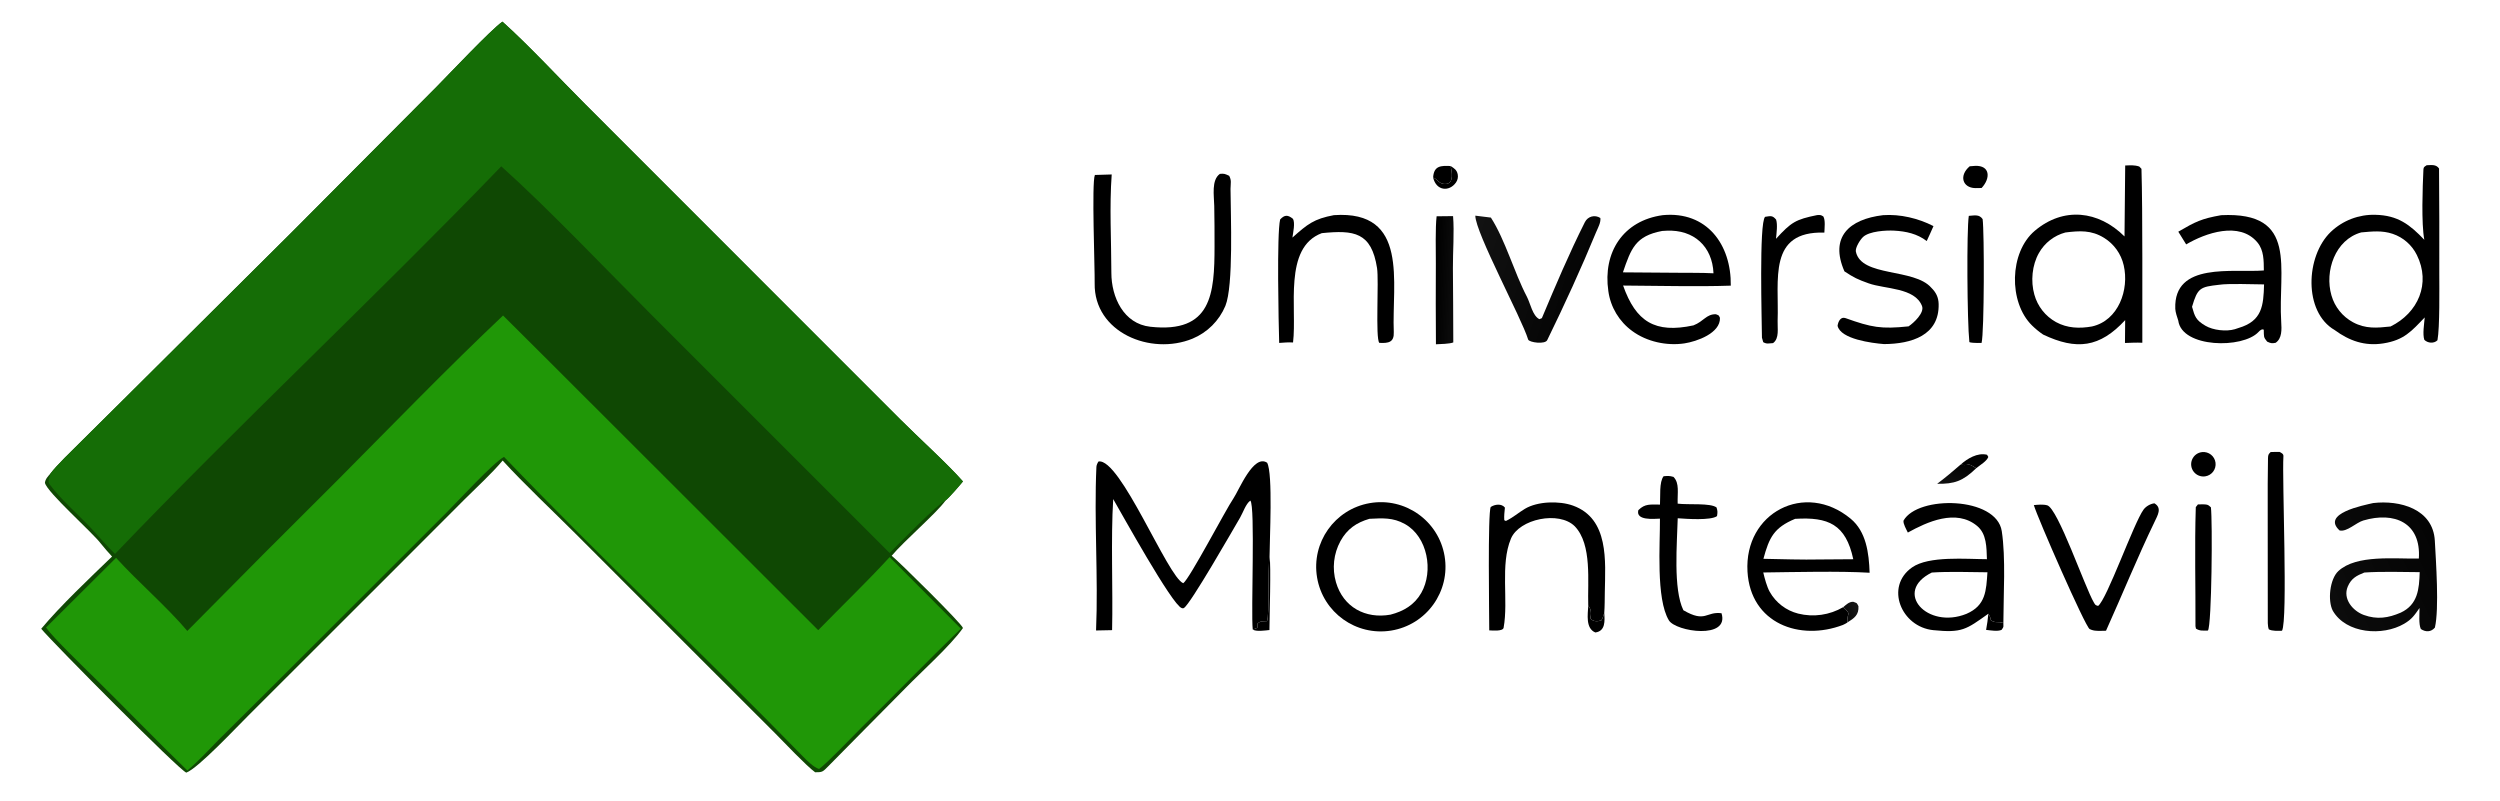
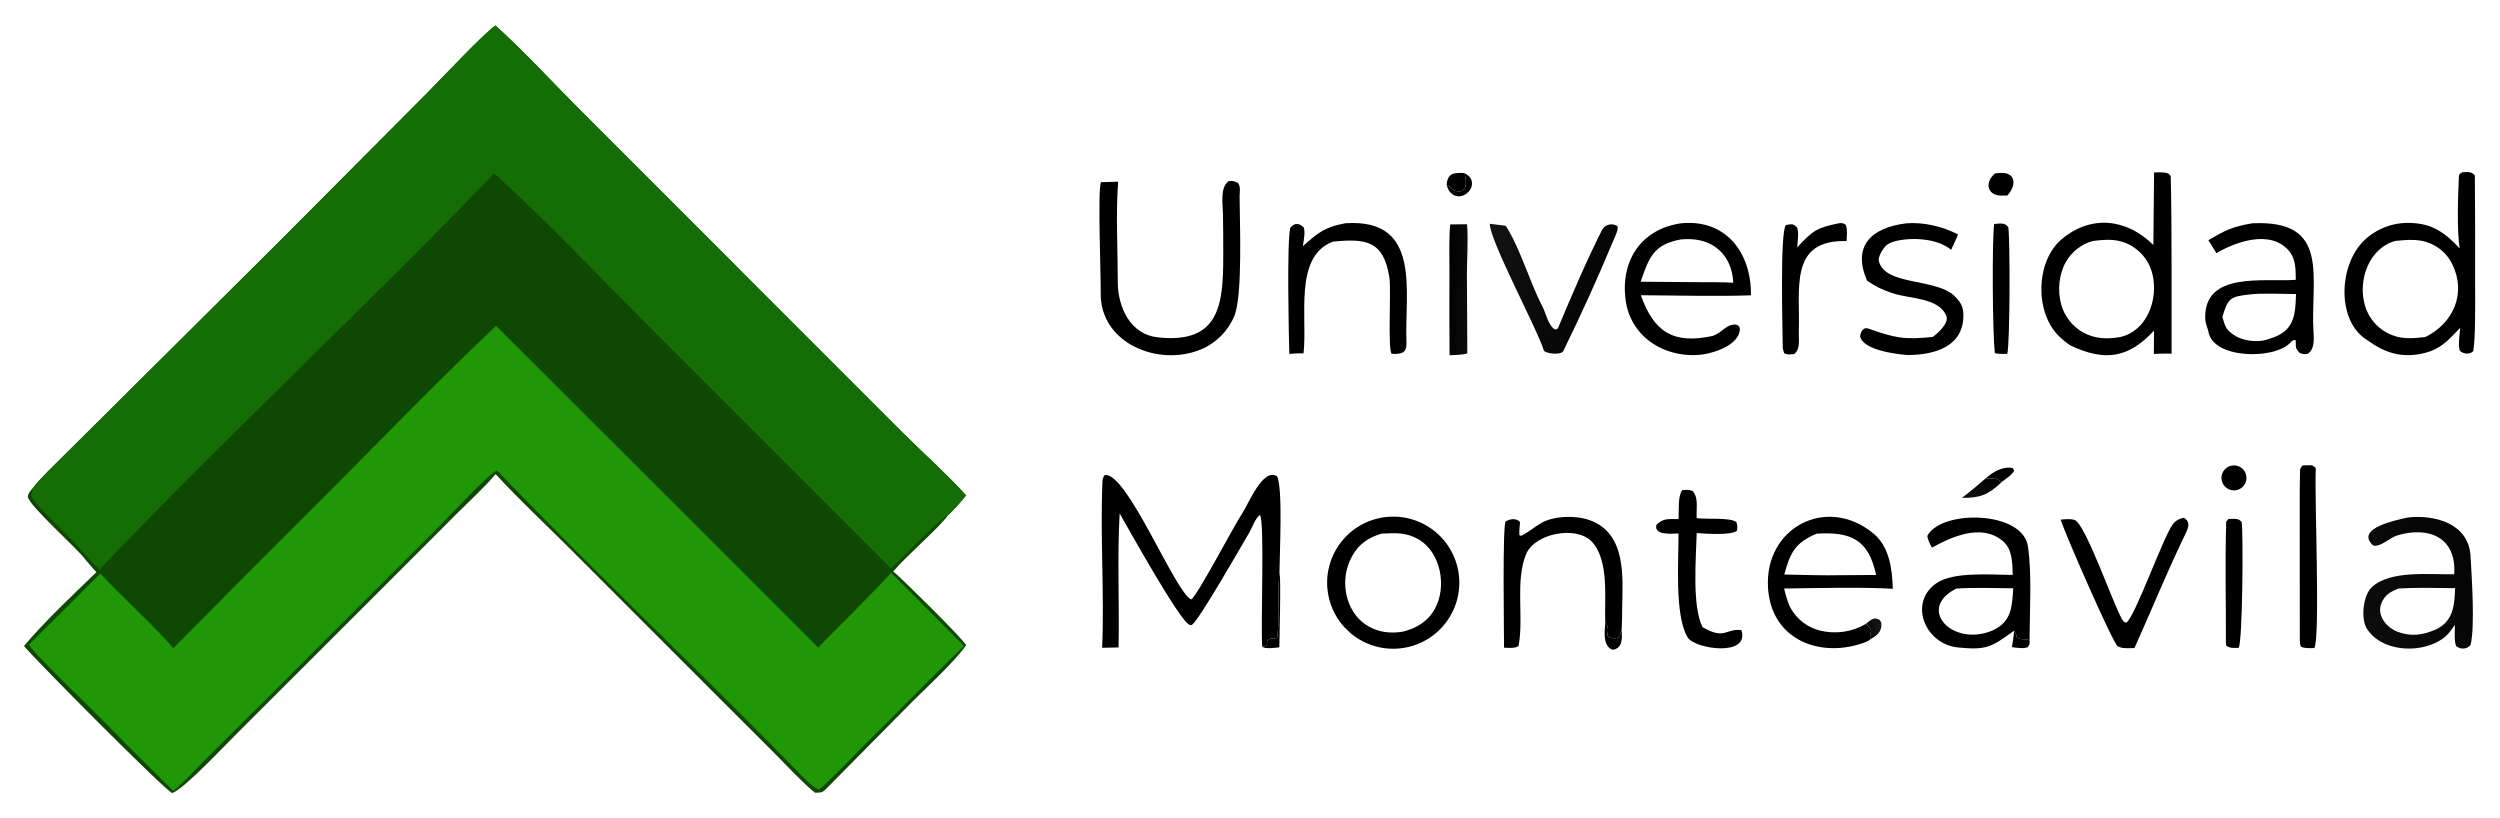
- <svg xmlns="http://www.w3.org/2000/svg" width="9145" height="2928" viewBox="0 0 9145 2928">
+ <svg xmlns="http://www.w3.org/2000/svg" width="8947" height="2927" viewBox="65 -12 8947 2927">
  <path fill="#0f4803" d="M1837.952 79.228c95.72 85.71 209.157 208.343 302.21 301.4l613.028 613.316 539.196 539.354c64.473 64.632 175.686 165.543 230.065 227.8-10.863 13.478-49.7 58.69-63.344 69.355-31.247 44.885-151.948 148.297-197.314 202.424 26.405 21.02 257.451 249.092 260.74 264.42-45.153 64.448-152.75 160.646-211.383 220.956-94.33 94.449-187.317 190.287-281.5 284.883-20.056 20.12-20.923 22.164-47.9 21.837-32.016-23.342-113.978-109.792-145.682-141.901l-232.748-232.408-498.085-498.43c-81.667-81.672-191.13-184.692-266.58-267.575-39.884 47.895-95.949 98.701-140.938 143.717l-269.56 269.833-518.449 518.042c-40.578 39.896-185.243 194.785-228.236 209.998-24.119-7.296-486.773-473.255-530.72-526.188 69.386-83.489 179.182-187.26 259.138-264.24-6.39-6.215-35.111-39.617-40.075-46.275-30.707-41.27-198.294-188.945-205.442-223.345 1.446-14.493 11.46-23.8 20.945-34.956 22.61-29.689 77.438-82.589 105.669-110.449l159.195-157.873 615.607-611.945 531.417-533.721c45.167-45.605 200.19-210.29 240.746-238.029" />
  <path fill="#156d06" d="M1837.952 79.228c95.72 85.71 209.157 208.343 302.21 301.4l613.028 613.316 539.196 539.354c64.473 64.632 175.686 165.543 230.065 227.8-10.863 13.478-49.7 58.69-63.344 69.355-24.785 8.392-180.087 167.648-204.757 192.397l-866.797-866.772c-170.729-170.661-377.727-389.214-553.887-547.68-459.759 477.073-955.615 939.86-1412.886 1417.806-31.12-29.69-58.15-62.813-88.642-95.12-49.406-52.343-108.452-102.626-151.342-160.303-7.266-9.765.616-25.681 4.522-39.536 22.61-29.689 77.438-82.589 105.669-110.449l159.195-157.873 615.607-611.945 531.417-533.721c45.167-45.605 200.19-210.29 240.746-238.029" />
  <path fill="#209707" d="M1840.226 1154.159c1.783.476 1085.263 1084.07 1152.78 1151.07 85.903-88.166 178.352-176.922 261.278-267.264l260.494 261.523c-122.37 118.821-241.68 241.879-363.085 361.534-31.377 30.932-127.065 132.005-155.53 151.846-19.96-5.708-46.184-32.6-61.087-47.927-358.226-367.962-736.51-723.198-1091.398-1093.695-36.973 18.745-171.187 164.769-211.86 205.221l-647.271 646.268-184.319 183.025c-39.112 39.208-72.064 76.912-114.905 112.735-112.868-109.562-224.583-225.602-336.895-336.228-38.4-37.835-154.794-150.195-180.127-186.737l256.23-255.014c80.918 89.083 184.442 177.381 260.678 267.51a75583 75583 0 0 1 554.83-556.874c192.853-194.103 402.236-410.203 600.187-596.993" />
  <path d="M7773.984 605.376c18.797-.575 33.373-2.224 51.303 3.727q3.436 3.547 8.197 8.47c4.777 156.351 2.617 495.292 3.157 636.236-20.564-1.176-42.78.057-63.492.803l.72-83.628c-92.922 100.58-177.845 110.963-300.15 52.832a291.7 291.7 0 0 1-40.604-33.283c-86.493-85.047-83.27-267.417 10.176-346.332 104.832-88.529 232.96-74.114 328.157 20.676zm-121.503 588.818c96.636-21.566 136.897-134.449 116.006-223.852a159.42 159.42 0 0 0-72.031-100.378c-46.756-28.861-89.127-25.942-141.38-19.523a158.03 158.03 0 0 0-96.636 74.971c-25.276 44.293-30.642 103.367-16.785 152.163a164.94 164.94 0 0 0 79.23 100.662c41.455 22.559 86.05 24.06 131.596 15.957" />
  <path d="M8876.866 604.421c17.898-.463 34.208-3.859 45.17 11.966.98 128.305 1.275 256.614.899 384.923.033 51.033 2.077 196.952-6.691 243.326-12.613 12.794-35.32 11.04-48.048-1.55-6.97-20.672-.475-58.332 1.407-81.949-48.441 50.437-75.533 83.03-151.294 94.985-67.729 10.69-124.022-9.118-178.09-48.785-114.37-66.164-106.829-270.03-14.234-359.062 43.877-41.808 102.69-64.319 163.286-62.513 82.288 1.827 125.805 35.887 178.876 91.386-11.305-59.932-6.25-192.678-3.272-257.2.441-9.677 4.384-10.198 11.991-15.527m-132.333 589.897c101.234-49.75 147.891-157.372 96.457-261.263-17.947-36.657-49.832-64.619-88.522-77.664-38.642-12.975-75.058-8.828-115.057-5.244-95.426 26.394-134.689 141.8-108.955 230.5a162.28 162.28 0 0 0 78.902 98.222c46.232 24.804 87.344 20.746 137.175 15.45" />
  <path d="M5010.16 1840.497c129.306-22.704 252.347 64.203 274.138 193.607 21.775 129.404-66.06 251.775-195.677 272.598-128.292 20.627-249.19-66.084-270.752-194.164-21.561-128.095 64.31-249.566 192.291-272.041m76.301 407.874c47.738-12.284 87.377-35.398 112.57-79.514 45.35-79.399 23.542-205.515-59.794-251.922-44.138-24.667-82.517-21.313-129.846-19.154-47.524 13.871-81.618 37.23-106.026 81.575a198.75 198.75 0 0 0-16.327 150.734c26.552 90.866 107.81 134.77 199.423 118.281" />
  <path d="M4009.362 2306.293c8.441-193.493-7.673-403.752 1.308-598.505.295-6.346 3.91-14.28 7.624-19.612 79.426-14.444 253.525 423.397 310.08 445.218 22.969-15.588 155.727-269.768 183.571-310.285 19.697-28.691 73.291-163.804 123.204-130.468 21.807 38.604 8.932 283.77 8.85 344.26-6.641 41.336-.114 214.398-9.21 235.221-19.026 1.472-22.87-1.554-35.157 9.373.082 5.087.099 9.782-.049 14.869-5.202 2.176-11.68 5.153-17.046 6.445-6.92-63.107 9.57-452.645-8.736-471.62-16.41 11.189-27.141 44.493-37.398 61.93-26.16 44.558-181.625 316.861-205.592 330.88-3.157 1.848-4.613 1.39-8.081.327-34.683-10.584-221.313-348.382-250.613-398.73-9.08 144.616-.654 329.26-4.057 479.487z" />
  <path d="M6082.614 787.012c160.978-15.182 250.694 107.434 248.633 257.87-121.666 4.335-270.244.256-393.923-.331 46.838 132.536 116.66 175.959 257.37 145.675 37.888-14.768 46.837-41.367 82.026-40.786 12.401 5.368 9.162 1.888 14.871 13.119 2.193 56.33-85.331 86.804-129.731 93.5-64.85 9.78-137.928-6.014-190.95-45.05-47.9-34.677-79.556-87.425-87.589-146.007-20.76-141.876 54.101-258.253 199.293-277.99m-145.977 209.253 197.624 1.492c42.077.463 92.317-.286 133.707 1.966-4.204-98.78-72.31-160.233-171.138-155.838-5.627.255-11.239.589-16.85 1-97.242 18.366-113.438 63.998-143.343 151.38" />
  <path d="M8125.028 787.15c284.624-13.934 207.243 196.129 219.644 390.318 1.767 27.656 3.288 60.374-20.4 76.518-14.79 2.738-17.113 1.99-31.002-4.263-14.118-16.767-11.631-18.587-12.4-43.603-6.397-3.759-13.644 2.15-19.01 7.97-57.406 62.289-280.486 58.908-293.786-41.385-3.943-11.615-10.437-31.033-10.895-43.061-6.528-173.232 212.085-131.133 323.969-140.295-.377-35.936.409-74.005-23.754-102.833-65.504-78.137-190.148-33.947-260.347 7.5l-28.842-46.475c62.657-36.526 84.48-47.68 156.823-60.39m-106.55 335.109c10.225 36.313 14.086 48.657 48.703 69.143 28.334 16.776 76.366 22.115 107.744 12.888a217 217 0 0 0 13.431-4.46c87.033-25.41 91.467-82.127 93.577-159.478-38.592-.362-131.155-3.852-164.643 1.372-69.381 7.796-78.33 11.189-98.812 80.535" />
  <path d="M6757.938 2276.735c-2.585 2.568-13.137 7.884-16.703 9.356-157.183 59.853-337.924-4.956-348.918-195.373-12.45-215.33 210.336-331.616 377.285-193.379 57.046 47.224 66.993 125.315 69.463 197.762-108.89-6.624-278.865-2.322-389.03-.965 4.743 20.562 13.496 53.211 23.704 70.91a166.14 166.14 0 0 0 104.064 79.497c55.835 13.937 114.926 5.497 164.61-23.538 32.8 29.934 12.466 18.517 15.525 55.73m-307.364-232.62c68.17 1.276 140.496 3.86 208.372 2.388l120.325-.85c-27.353-127.965-91.254-155.135-212.773-147.725-77.135 32.224-94.673 67.785-115.924 146.187" />
  <defs>
    <linearGradient id="a" x1="520.9" x2="544.839" y1="133.219" y2="122.179" gradientUnits="userSpaceOnUse">
      <stop offset="0" stop-opacity=".953" />
      <stop offset="1" stop-opacity=".984" />
    </linearGradient>
  </defs>
  <path fill="url(#a)" d="M530.637 112.498c5.923-.698 13.404 1.268 13.791 8.448.246 4.578 1 15.2.013 19.401-.856 1.03-2.086 1.039-3.141.314-.515-1.103-.293-3.329-.294-4.694-1.136 1.616-1.699 2.502-3.435 3.521-4.808 2.822-12.964 2.24-15.955-2.9-1.189-2.26-.686-7.095 1.241-8.882 4.027-3.735 12.621-2.693 17.996-2.795.529-8.042-5.483-10.564-12.413-8.517-1.646.486-3.658 2.607-5.309 2.233-4.169-3.81 5.33-5.618 7.506-6.129m6.169 24.504c3.849-1.793 4.12-5.314 4.238-9.053-3.755-.04-8.677-.17-12.382.086-1.733.682-2.928 1.316-3.701 3.132-1.167 2.745 1.111 5.464 3.604 6.363 2.948 1.062 5.452.677 8.241-.528" transform="scale(16.3596 16.3575)" />
  <path d="M6978.89 1948.096c-5.529-11.532-17.782-32.355-15.819-43.674 52.285-93.27 340.067-88.543 359.404 38.505 15.018 98.685 6.053 233.226 5.84 336.049-21.741-6.952-28.432 1.767-45.774-10.19-1.848-10.388-2.503-12.383-7.885-21.593l-1.292-2.192c-81.537 58.004-96.064 70.665-201.223 60.114-117.74-11.81-177.911-159.027-77.938-229.414 61.398-43.233 199.228-30.294 273.991-30.212-1.62-42.922-.589-92.37-36.057-121.732-76.971-63.73-183.75-14.133-253.246 24.34m214.36 297.363c71.394-30.817 72.163-85.37 76.776-152.043-62.068-.621-142.54-3.238-203.497.95-143.08 70.55-16.474 209.032 126.722 151.093" />
  <path d="m4005.075 640.02 61.529-1.84c-8.622 117.378-1.358 242.16-1.227 360.04.098 88.497 44.35 186.238 142.59 197.047 224.552 24.71 234.744-120.787 234.81-294.54.18-49.172-.164-98.344-1.064-147.508-.72-37.143-11.043-94.658 20.613-117.18 15.902-1.788 19.256.264 34.045 7.087 8.981 17.11 5.316 25.958 4.875 47.586.523 96.03 11.435 354.491-18.896 428.439-22.707 54.136-65.863 97.132-120.112 119.66-152.962 62.75-361.023-22.804-357.948-202.444.933-54.778-11.484-368.054.785-396.347" />
  <path d="M4879.447 787.007c276.608-18.906 211.431 247.603 219.006 427.7 1.57 37.154-18.42 41.364-52.907 39.483-14.805-16.725-1.096-227.15-8.294-273.507-20.417-131.475-83.941-139.728-202.09-127.847-141.544 53.126-90.01 273.852-105.209 399.965-16.18-1.245-34.355.542-50.698 1.605-2.127-71.103-9.162-399.077 3.468-451.526 16.409-17.9 28.564-17.35 47.05-2.243 8.294 15.108.524 49.559-2.11 68.463 55.23-49.321 78.657-68.395 151.784-82.093" />
  <path d="M6888.193 787.09c62.428-4.46 129.028 11.428 184.471 40.012-7.394 17.658-16.736 36.988-24.736 54.605-34.878-26.709-75.712-35.694-119.261-38.023-29.546-1.58-90.861 1.837-113.7 23.296-10.846 10.186-29.136 39.536-26.175 53.604 19.73 93.687 213.428 59.724 276.02 132.113 17.013 16.742 26.158 34.75 26.747 59.345 2.798 115.085-99.777 146.067-199.734 146.619-44.073-3.496-158.9-17.948-169.96-66.816 2.241-16.802 11.714-34.356 29.267-28.086 94.935 33.898 129.748 40.639 230.36 30.082 19.075-12.617 58.682-49.7 49.291-74.255-25.962-67.974-135.588-61.712-195.088-83.047-40.833-14.65-53.856-20.797-88.718-43.88-55.213-126.004 17.734-190.867 141.216-205.569" />
  <path d="M5447.681 2305.9c-.016-53.718-5.84-430.3 5.432-451.385 15.132-10.027 39.672-13.282 51.827 2.258-1.554 16.03-3.354 29.983-2.307 46.128l5.922 2.813c26.797-12.906 45.644-30.098 69.48-44.427 46.183-27.775 125.838-29.901 176.062-11.744 132.43 47.878 118.23 203.356 116.3 316.975-.442 25.976-.18 50.447-1.996 75.572-3.403 11.663-4.613 16.537-10.552 27.12-15.23 5.039-28.45 4.957-40.293-6.215 3.353-17.732 4.139-33.157-7.755-47.6-3.01-86.81 14.97-223.199-49.226-290.183-57.455-57.398-203.235-27.186-233.5 45-40.163 95.757-8.54 224.915-26.863 326.021-2.536 14.019-41.292 10.093-52.53 9.667" />
  <path d="M7439.773 1847.645c15.64-1.44 33.554-3.37 48.85.753 39.034 10.55 138.697 301.648 170.615 355.3 5.365 9.03 5.48 10.175 15.607 12.727 31.868-22.868 130.795-303.873 166.148-352.16 8.785-12.023 24.899-21.429 39.868-23.147 28.957 17.307 11.599 43.855.507 67.835-61.594 127.31-118.82 268.05-177.583 398.305-16.442.213-37.726 2.486-53.234-3.402-.573-.213-1.146-.458-1.718-.67-1.702-.655-3.37-1.211-4.957-2.095-16.033-8.735-191.031-407.972-204.103-453.446" />
  <defs>
    <linearGradient id="b" x1="328.762" x2="352.544" y1="55.429" y2="63.154" gradientUnits="userSpaceOnUse">
      <stop offset="0" stop-opacity=".929" />
      <stop offset="1" stop-opacity=".98" />
    </linearGradient>
  </defs>
  <path fill="url(#b)" d="M333.363 48.658c3.204 4.971 5.237 12.348 8.041 17.68.787 1.494 1.267 4.294 2.809 5.041l.548-.236c3.029-7.203 6.105-14.487 9.62-21.47.664-1.319 2.25-1.708 3.459-.921.139.991-.518 2.15-.949 3.164-3.27 7.944-7.123 16.357-10.9 24.079-.402 1.114-4.096.595-4.297-.067-1.459-4.802-11.784-23.86-11.816-27.7z" transform="scale(16.3596 16.3575)" />
  <path d="M6085.51 1742.041c15.672-1.112 21.005-1.996 36.17 2.47 22.708 23.211 13.808 58.494 15.231 97.834 38.723 4.891 120.734-3.222 142.345 14.15 4.09 14.1 3.763 16.684 1.62 31.357-22.167 16.848-113.258 10.141-143.768 7.933-2.258 90.604-17.129 258.89 20.678 336.441 81.716 47.617 82.387 3.55 139.515 10.96 30.085 97.278-167.277 67.638-192.504 26.074-47.802-78.794-31.917-280.793-32.702-372.052-22.691.67-89.03 7.82-79.115-30.98 24.735-24.782 44.498-20.268 79.245-20.464 2.029-29.247-3.533-82.475 13.284-103.723" />
  <path d="M8305.982 1653.596c10.879-.589 22.085-.409 32.997-.376 6.331 3.631 14.298 6.805 13.758 15.409-5.3 84.6 16.622 599.731-5.17 638.662-15.606.049-34.943 1.848-48.26-5.186-4.875-12.742-3.681-31.668-3.746-45.882l-.279-393.43c.05-61.047-.343-125.332 1.047-186.607.295-13.037 2.094-14.951 9.653-22.59" />
  <path d="M6647.216 786.766c10.945-.515 13.17-1.037 22.495 5.042 8.098 13.673 4.368 41.248 3.844 59.004-207.489-6.06-165.543 171.94-171.007 322.786-.981 27.268 7.002 64.282-16.752 81.503-17.014.969-22.314 4.081-35.876-3.358l-4.728-16.48c-.328-58.738-10.961-420.725 11.517-442.107 20.711-3.157 26.911-5.748 40.293 10.164 6.02 19.008 1.44 49.364-.392 70.247 55.9-60.96 71.279-70.648 150.606-86.8" />
  <defs>
    <linearGradient id="c" x1="324.691" x2="321.151" y1="62.412" y2="62.298" gradientUnits="userSpaceOnUse">
      <stop offset="0" stop-opacity=".957" />
      <stop offset="1" />
    </linearGradient>
  </defs>
  <path fill="url(#c)" d="m321.227 48.37 3.678-.043c.298 3.577-.06 8.012-.035 11.652.037 5.53.081 11.069.087 16.598-.824.337-2.894.362-3.883.414q-.066-9.03-.019-18.063c.004-2.75-.137-7.986.172-10.559" transform="scale(16.3596 16.3575)" />
  <path d="M7201.856 789.632c20.858-1.367 37.954-6.515 50.584 11.892 6.38 46.369 6.184 413.928-3.845 452.908-10.29.142-21.644.468-31.705-.587-2.863-.3-12.793-1.173-12.956-2.737-8.131-74.755-10.193-410.799-2.078-461.476" />
  <path d="M8039.974 1845.126c4.86-.13 9.734-.213 14.593-.229 17.145-.05 21.873-.115 32.948 10.91 6.103 47.404 3.223 430.546-10.846 450.78-18.78-.032-29.3 2.11-43.893-7.148-.082-.31-1.75-7.23-1.75-8.866.589-144.747-3.403-290.983 1.178-435.485 3.288-4.22 5.873-7.541 7.77-9.962" />
  <path d="M8055.238 1653.76c24.18-2.585 46.003 14.607 49.128 38.718 3.14 24.11-13.546 46.308-37.578 49.988a44.73 44.73 0 0 1-42.142-16.766c-9.98-12.808-12.205-30.016-5.857-44.95a44.73 44.73 0 0 1 36.449-26.99" />
  <path d="M7205.177 608.291a353 353 0 0 1 19.68-1.516c55.067-2.401 57.52 45.048 23.804 80.942a370 370 0 0 1-23.215.374c-46.575-1.045-60.481-45.797-20.27-79.8" />
  <defs>
    <linearGradient id="d" x1="436.899" x2="438.861" y1="107.77" y2="103.099" gradientUnits="userSpaceOnUse">
      <stop offset="0" stop-opacity=".945" />
      <stop offset="1" />
    </linearGradient>
  </defs>
  <path fill="url(#d)" d="m438.37 103.912.174.026c2.136.299 1.131-.632 3.331.772l-.064.063c-2.92 2.825-4.84 3.471-8.66 3.417 1.875-1.413 3.45-2.74 5.219-4.278" transform="scale(16.3596 16.3575)" />
  <path d="M5242.385 649.4c2.666-43.816 29.12-43.665 63.753-42.087 5.104 20.732 12.793 62.66-16.098 65.492-25.799 2.532-30.985-17.715-47.655-23.406" />
  <path d="M4644 2036.901c5.987 22.41-.278 229.349-.442 267.756-14.642 1.587-49.16 6.641-61.021-1.848 5.366-1.292 11.844-4.27 17.046-6.445.148-5.087.131-9.782.05-14.869 12.285-10.927 16.13-7.9 35.156-9.373 9.096-20.823 2.569-193.885 9.21-235.22" />
  <path d="M7171.558 1699.74c24.703-22 62.085-45.032 97.012-36.231l4.663 7.966c-5.432 15.294-28.973 28.92-44.335 41.319-35.99-22.966-19.55-7.737-54.494-12.628z" />
  <path d="M5809.801 2215.394c11.894 14.444 11.108 29.87 7.755 47.6 11.844 11.173 25.062 11.255 40.293 6.217 5.939-10.584 7.15-15.458 10.552-27.121 1.93 28.87 4.81 66.575-32.67 71.498-36.335-14.934-27.484-66.346-25.93-98.194" />
  <defs>
    <linearGradient id="e" x1="414.66" x2="412.994" y1="135.801" y2="136.244" gradientUnits="userSpaceOnUse">
      <stop offset="0" stop-opacity=".918" />
      <stop offset="1" stop-opacity=".957" />
    </linearGradient>
  </defs>
  <path fill="url(#e)" d="M412.138 135.779c.74-.609 1.289-1.203 2.247-1.205.956.379.691.125 1.161.974.132 1.96-.919 2.69-2.459 3.638-.187-2.275 1.056-1.577-.949-3.407" transform="scale(16.3596 16.3575)" />
  <path d="M5306.138 607.313c13.317 8.39 22.904 14.082 26.208 30.572a38.73 38.73 0 0 1-6.331 29.571c-24.621 35.15-72.408 30.945-83.63-18.057 16.67 5.691 21.856 25.938 47.655 23.406 28.891-2.833 21.202-44.76 16.098-65.492" />
  <path d="m7273.364 2245.001 1.292 2.192c5.382 9.21 6.037 11.205 7.885 21.592 17.342 11.958 24.033 3.239 45.775 10.191-.115 17.257 2.126 12.186-6.577 25.06-14.184 6.592-39.983 1.848-56.588.098 3.828-21.445 6.331-37.459 8.213-59.133" />
</svg>
